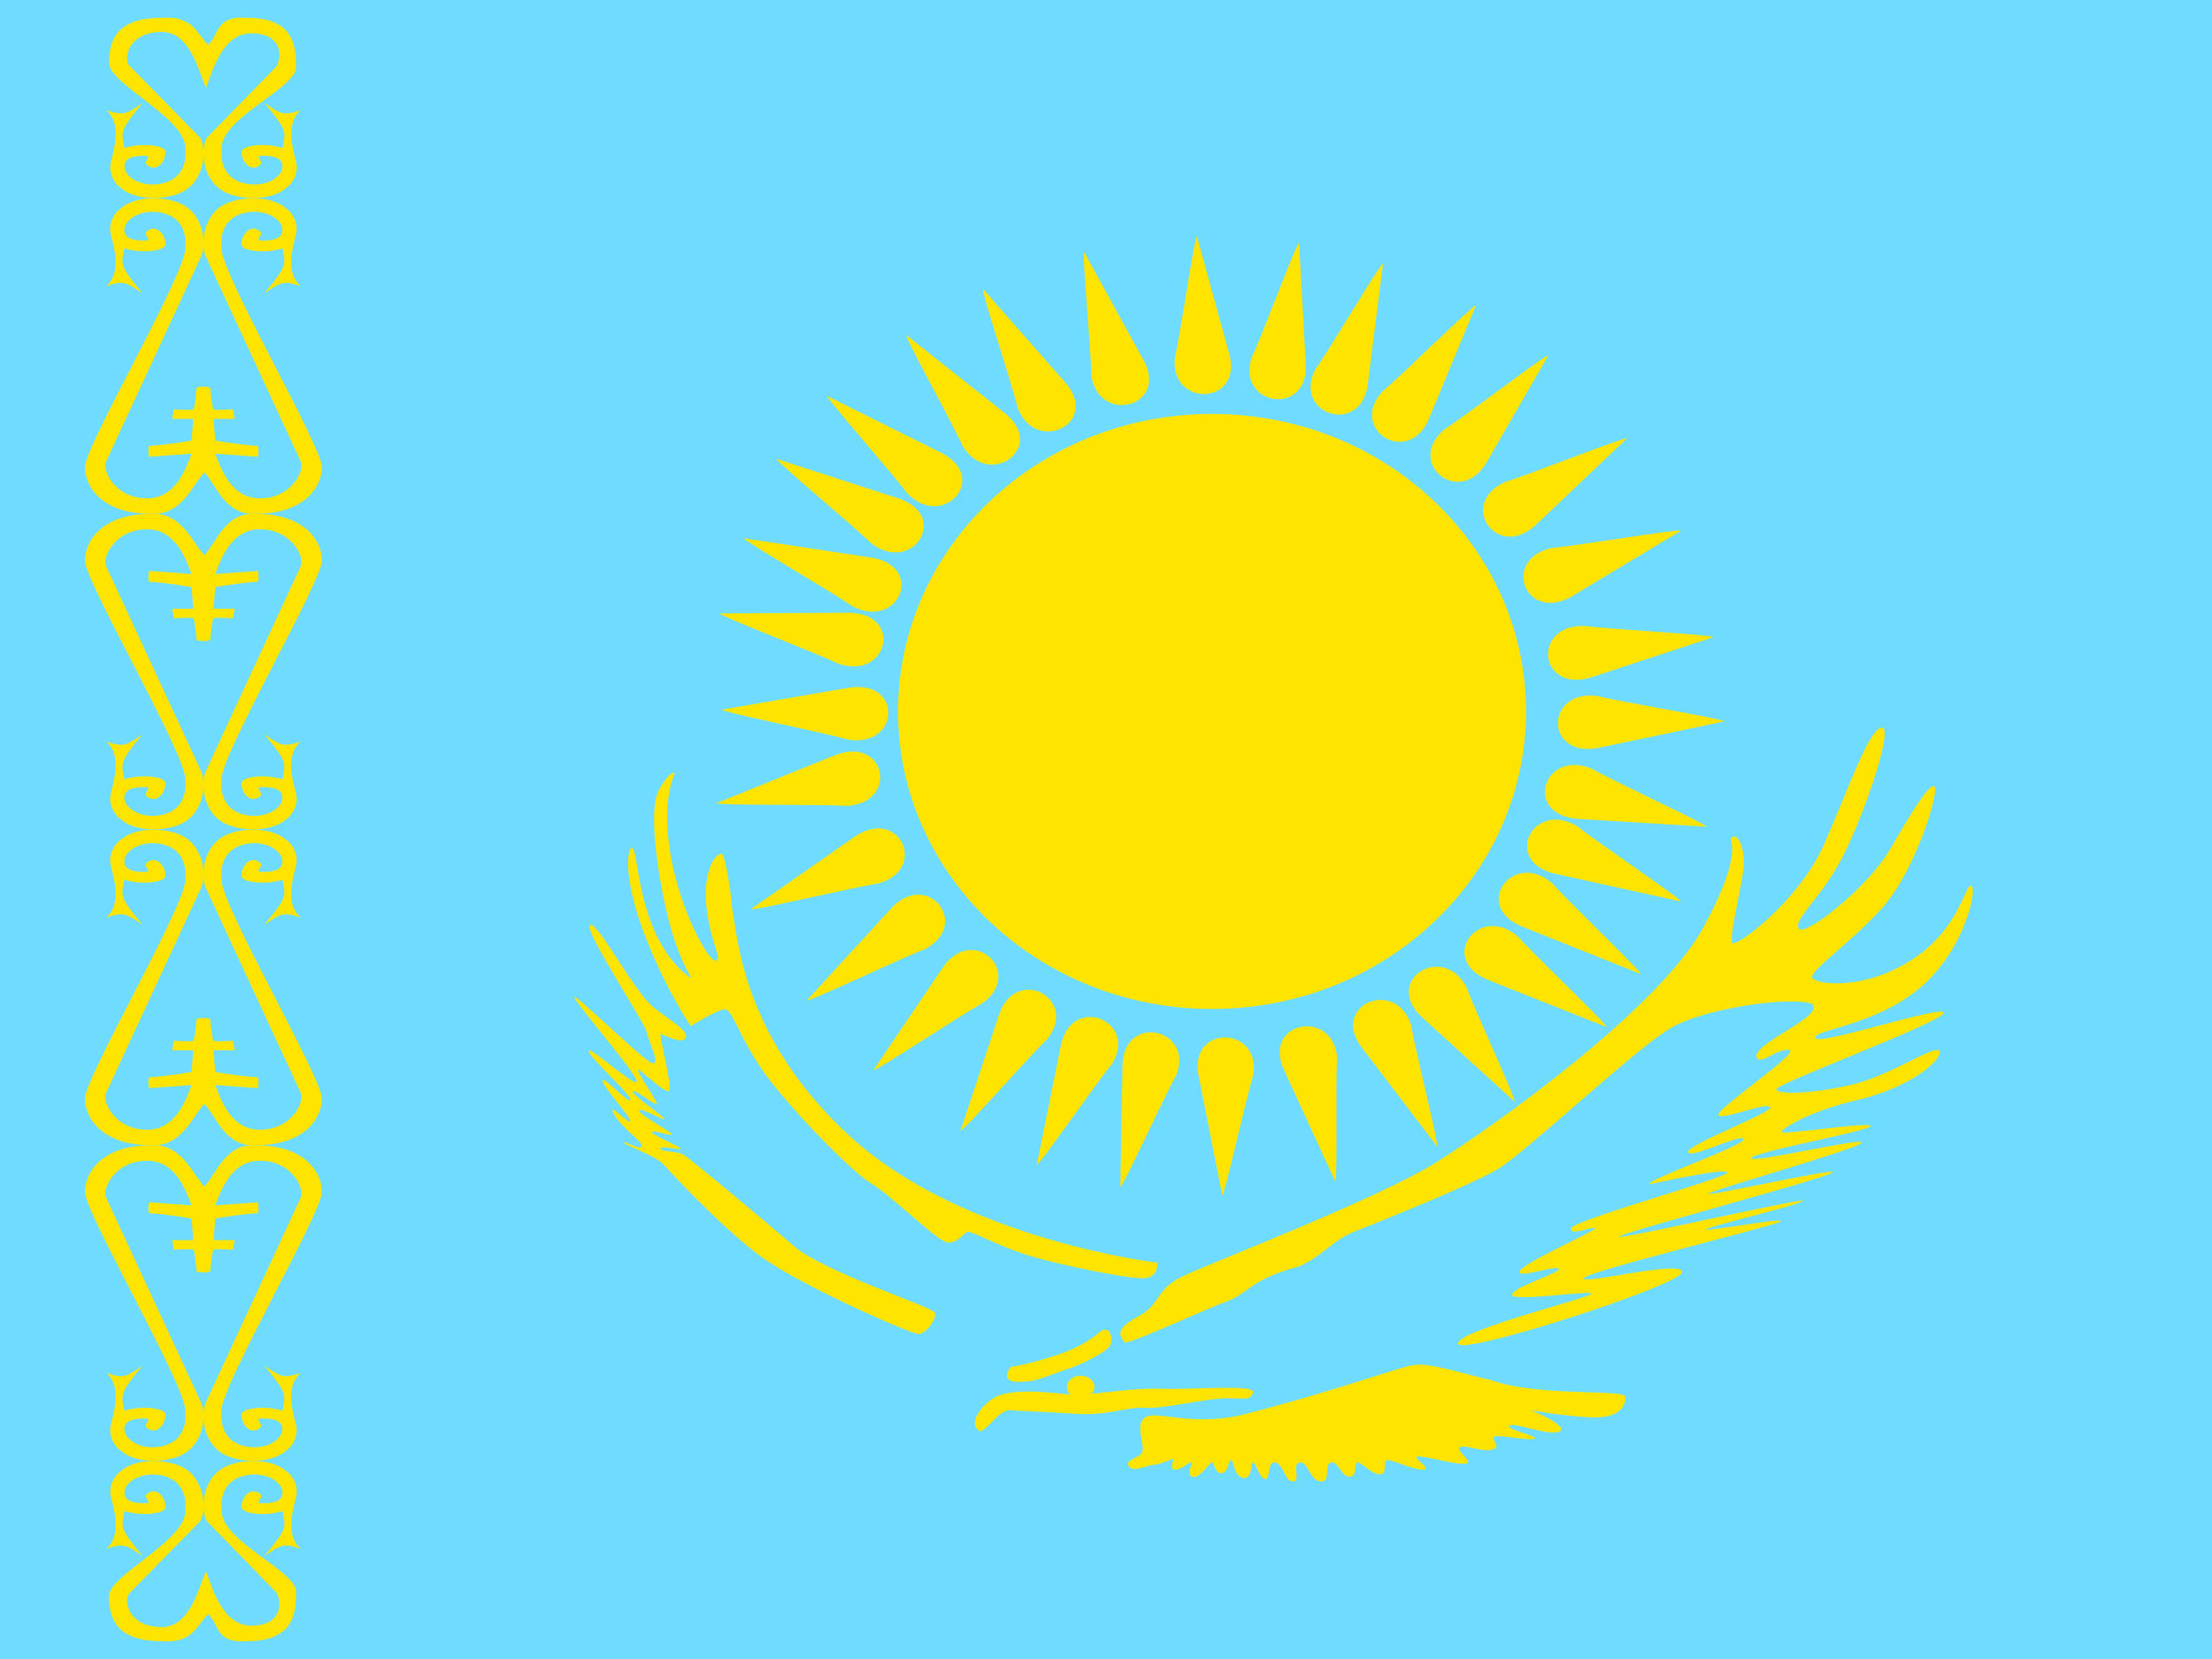
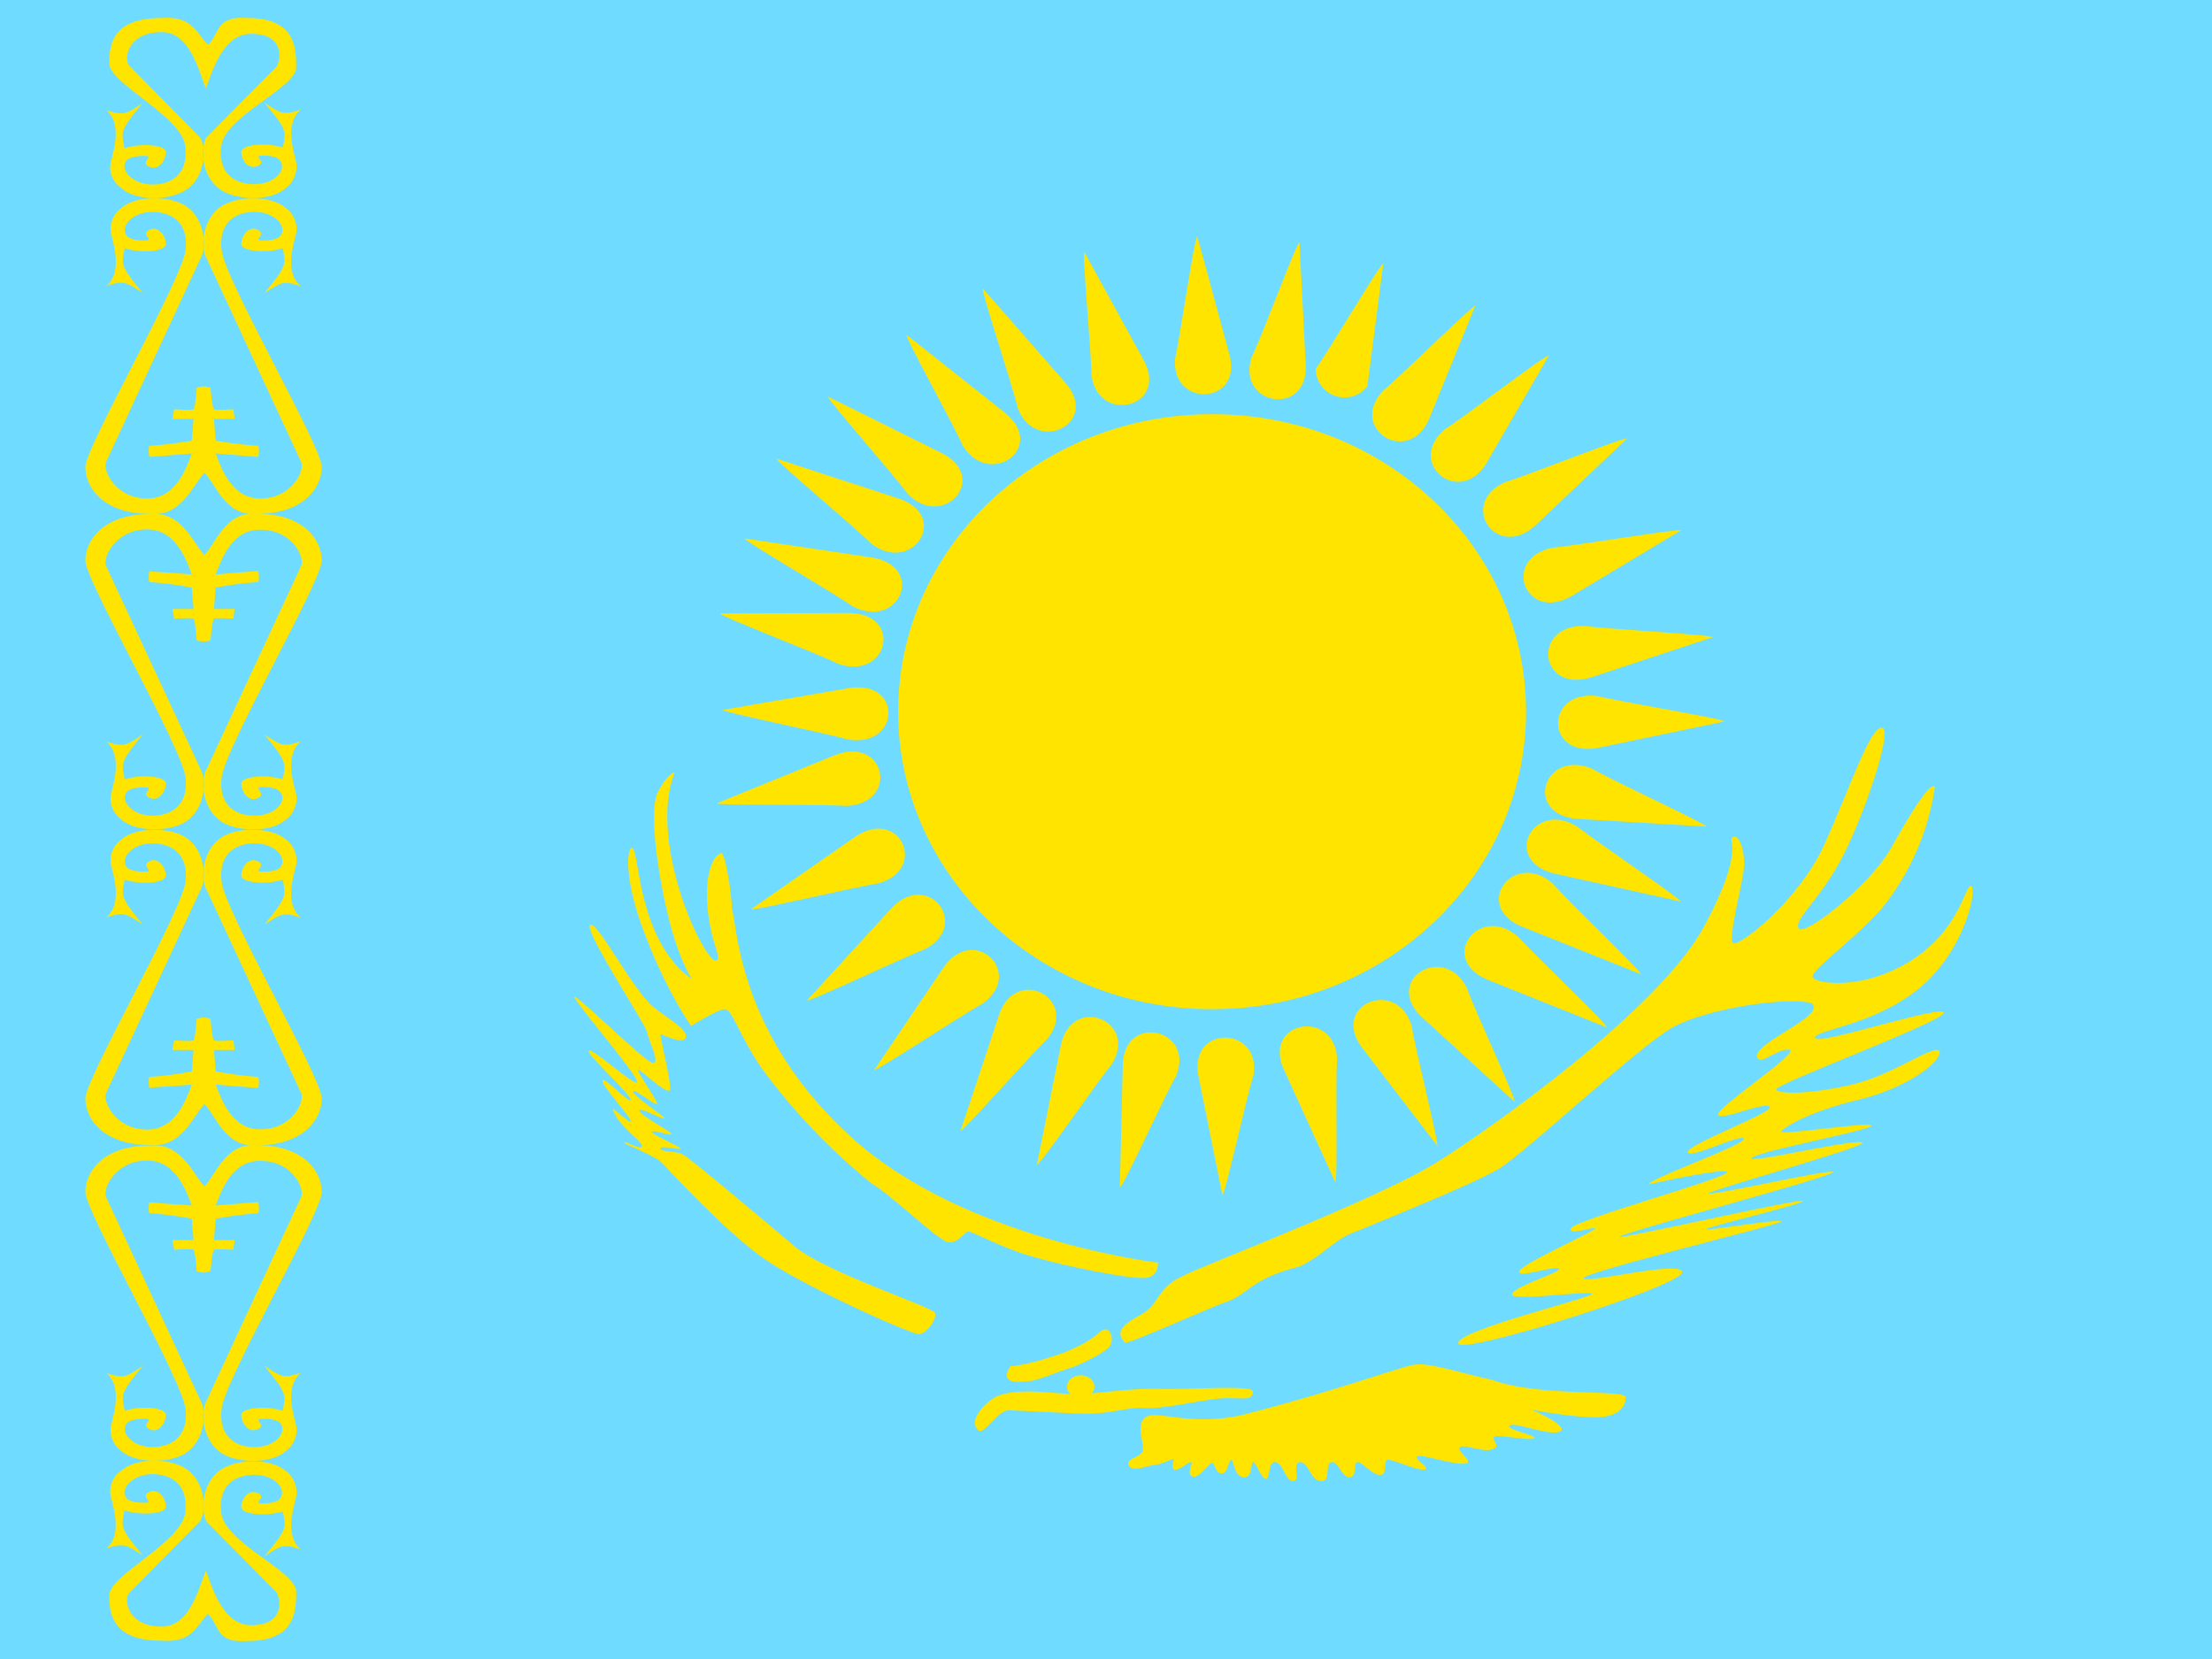
- <svg xmlns="http://www.w3.org/2000/svg" height="480" width="640" viewBox="0 0 640 480">
+ <svg xmlns="http://www.w3.org/2000/svg" id="flag-icon-css-kz" viewBox="0 0 640 480">
  <g fill-rule="evenodd">
    <path fill="#6fdcff" d="M0 0h640v480H0z" />
    <g fill="#ffe400">
-       <path d="M60.235 466.995c3.252 3.184 2.182 8.539 11.225 7.85 13.806 0 14.204-8.445 14.204-14.343 0-5.888-20.571-14.124-21.518-22.789-.96-8.674 4.748-11.096 9.524-11.096 4.748 0 8.082 2.777 8.082 5.198s-2.374 3.122-5.708 3.122 1.427-1.733-1.427-3.122-4.762 2.078-4.762 4.166c0 2.077 7.136 2.766 11.897 1.21.961 4.677 1.428 5.032-5.242 12.997 4.776-3.121 5.229-3.81 10.485-2.077-5.243-4.51-1.318-13.696-1.14-16.035s-1.001-5.115-3.142-6.503c-3.815-3.466-12.145-3.622-17.14-1.388-7.273 3.246-7.63 12.819-5.722 15.95l20.159 20.67c1.427 2.432 1.92 9.186-6.642 9.53-9.044.69-12.145-11.64-13.75-15.742-2.155 4.479-4.557 16.838-13.6 16.15-8.577-.345-10.224-7.1-8.797-9.531l20.708-21.077c1.894-3.131 1.537-12.704-5.736-15.95-4.995-2.234-13.311-2.078-17.126 1.388-2.141 1.388-3.335 4.165-3.156 6.503s4.103 11.525-1.14 16.035c5.256-1.733 5.723-1.044 10.485 2.077-6.67-7.965-6.19-8.32-5.242-12.997 4.762 1.556 11.911.867 11.911-1.21 0-2.088-1.921-5.554-4.775-4.166-2.841 1.389 1.907 3.122-1.414 3.122-3.348 0-5.722-.7-5.722-3.122s3.334-5.198 8.096-5.198 10.47 2.422 9.51 11.096c-.947 8.665-22.053 18.123-22.053 24.01 0 5.898 1.469 13.122 15.274 13.122 9.044.689 10.114-4.666 13.394-7.85z" />
-       <path d="M59.137 343.293c3.252-3.184 5.928-12.621 14.972-11.932 13.805 0 19.034 7.63 19.034 13.529 0 5.887-28.078 54.084-29.024 62.749-.961 8.674 4.748 11.096 9.523 11.096 4.748 0 8.083-2.776 8.083-5.198s-2.374-3.122-5.709-3.122 1.428 1.733-1.427 3.122-4.762-2.078-4.762-4.165c0-2.078 7.136-2.767 11.898-1.211.96-4.677 1.427-5.032-5.242-12.997 4.776 3.121 5.228 3.81 10.484 2.077-5.242 4.51-1.317 13.696-1.139 16.035s-1.001 5.115-3.142 6.503c-3.815 3.466-12.145 3.623-17.14 1.389-7.273-3.247-7.63-12.82-5.723-15.951l27.13-58.594c1.428-2.433-2.373-10.408-10.937-10.752-9.043-.69-12.144 8.79-13.75 12.892l12.323-.898s.48 1.9 0 3.132c-6.367.417-12.323 1.576-12.323 1.576l-.467 6.242h6.08l-.48 2.767s-5.133-.345-5.6 0c-.48.344-.96 6.253-.96 6.253s-.947.344-1.976.344c-1.043 0-1.99-.344-1.99-.344s-.48-5.909-.947-6.253c-.48-.345-5.613 0-5.613 0l-.466-2.767h6.079l-.48-6.242s-5.956-1.159-12.324-1.576c-.466-1.232 0-3.132 0-3.132l12.324.898c-1.606-4.103-4.707-13.581-13.737-12.892-8.577.344-12.378 8.32-10.951 10.752l27.144 58.594c1.894 3.132 1.537 12.704-5.736 15.95-4.995 2.235-13.312 2.078-17.126-1.388-2.141-1.388-3.335-4.165-3.157-6.503s4.103-11.525-1.139-16.035c5.256 1.733 5.723 1.044 10.485-2.077-6.67 7.965-6.19 8.32-5.243 12.997 4.762-1.556 11.912-.867 11.912 1.21 0 2.088-1.921 5.554-4.776 4.166-2.84-1.389 1.908-3.122-1.413-3.122-3.349 0-5.723.7-5.723 3.122s3.335 5.198 8.097 5.198 10.47-2.422 9.51-11.096c-.947-8.665-29.024-56.862-29.024-62.75 0-5.897 5.228-13.528 19.034-13.528 9.043-.69 12.254 8.748 15.534 11.932z" />
-       <path d="M59.137 319.408c3.252 3.184 5.928 12.621 14.972 11.932 13.805 0 19.034-7.63 19.034-13.529 0-5.888-28.078-54.084-29.025-62.749-.96-8.675 4.749-11.096 9.524-11.096 4.748 0 8.083 2.776 8.083 5.198s-2.374 3.121-5.709 3.121 1.427-1.732-1.427-3.12-4.762 2.077-4.762 4.164c0 2.078 7.136 2.767 11.898 1.211.96 4.677 1.427 5.032-5.242 12.997 4.775-3.121 5.228-3.81 10.484-2.077-5.242-4.51-1.317-13.696-1.139-16.035s-1.002-5.115-3.142-6.503c-3.815-3.466-12.145-3.623-17.14-1.389-7.274 3.247-7.63 12.82-5.723 15.951l27.13 58.594c1.428 2.433-2.374 10.408-10.937 10.752-9.043.69-12.145-8.79-13.75-12.892l12.323.898s.48-1.9 0-3.132c-6.367-.417-12.323-1.576-12.323-1.576l-.467-6.243h6.08l-.48-2.766s-5.133.345-5.6 0c-.48-.344-.96-6.253-.96-6.253s-.947-.344-1.977-.344c-1.042 0-1.99.344-1.99.344s-.48 5.909-.946 6.253c-.48.345-5.613 0-5.613 0l-.467 2.766h6.08l-.48 6.243s-5.956 1.159-12.324 1.576c-.466 1.232 0 3.132 0 3.132l12.323-.898c-1.605 4.103-4.707 13.581-13.736 12.892-8.577-.344-12.378-8.32-10.951-10.752l27.144-58.594c1.894-3.132 1.537-12.704-5.736-15.95-4.995-2.235-13.312-2.078-17.127 1.388-2.14 1.388-3.334 4.165-3.156 6.503s4.103 11.525-1.139 16.035c5.256-1.733 5.723-1.044 10.484 2.077-6.669-7.965-6.189-8.32-5.242-12.997 4.762 1.556 11.912.867 11.912-1.21 0-2.088-1.921-5.554-4.776-4.166-2.84 1.389 1.908 3.121-1.413 3.121-3.349 0-5.723-.699-5.723-3.12s3.335-5.2 8.097-5.2 10.47 2.422 9.51 11.097c-.947 8.665-29.024 56.861-29.024 62.75 0 5.897 5.228 13.528 19.034 13.528 9.043.689 12.254-8.748 15.534-11.932z" />
-       <path d="M59.137 160.61c3.252-3.184 5.928-12.62 14.972-11.932 13.805 0 19.034 7.631 19.034 13.53 0 5.887-28.078 54.084-29.024 62.748-.961 8.675 4.748 11.097 9.523 11.097 4.748 0 8.083-2.777 8.083-5.199s-2.374-3.121-5.709-3.121 1.428 1.733-1.427 3.121-4.762-2.077-4.762-4.165c0-2.077 7.136-2.766 11.898-1.21.96-4.678 1.427-5.032-5.242-12.997 4.776 3.12 5.228 3.81 10.484 2.077-5.242 4.51-1.317 13.696-1.139 16.034s-1.001 5.115-3.142 6.504c-3.815 3.465-12.145 3.622-17.14 1.388-7.273-3.246-7.63-12.819-5.723-15.95l27.13-58.595c1.428-2.432-2.373-10.407-10.937-10.752-9.043-.689-12.144 8.79-13.75 12.892l12.323-.898s.48 1.9 0 3.132c-6.367.418-12.323 1.576-12.323 1.576l-.467 6.243h6.08l-.48 2.766s-5.133-.344-5.6 0c-.48.345-.96 6.253-.96 6.253s-.947.345-1.976.345c-1.043 0-1.99-.345-1.99-.345s-.48-5.908-.947-6.253c-.48-.344-5.613 0-5.613 0l-.466-2.766h6.079l-.48-6.243s-5.956-1.158-12.324-1.576c-.466-1.232 0-3.132 0-3.132l12.324.898c-1.606-4.102-4.707-13.58-13.737-12.892-8.577.345-12.378 8.32-10.951 10.752l27.144 58.594c1.894 3.132 1.537 12.705-5.736 15.951-4.995 2.234-13.312 2.077-17.126-1.388-2.141-1.389-3.335-4.165-3.157-6.504s4.103-11.524-1.139-16.034c5.256 1.733 5.723 1.044 10.485-2.077-6.67 7.965-6.19 8.32-5.243 12.996 4.762-1.555 11.912-.866 11.912 1.211 0 2.088-1.921 5.554-4.776 4.165-2.84-1.388 1.908-3.121-1.413-3.121-3.349 0-5.723.7-5.723 3.121s3.335 5.199 8.097 5.199 10.47-2.422 9.51-11.097c-.947-8.664-29.024-56.861-29.024-62.749 0-5.898 5.228-13.529 19.034-13.529 9.043-.689 12.254 8.748 15.534 11.932z" />
-       <path d="M59.137 136.726c3.252 3.184 5.928 12.62 14.972 11.932 13.805 0 19.034-7.631 19.034-13.53 0-5.887-28.078-54.084-29.025-62.748-.96-8.675 4.749-11.097 9.524-11.097 4.748 0 8.083 2.777 8.083 5.199s-2.374 3.121-5.709 3.121 1.427-1.733-1.427-3.121-4.762 2.077-4.762 4.165c0 2.077 7.136 2.766 11.898 1.21.96 4.677 1.427 5.032-5.242 12.997 4.775-3.12 5.228-3.81 10.484-2.077-5.242-4.51-1.317-13.696-1.139-16.034s-1.002-5.115-3.142-6.504c-3.815-3.466-12.145-3.622-17.14-1.388-7.274 3.246-7.63 12.819-5.723 15.95l27.13 58.595c1.428 2.432-2.374 10.407-10.937 10.752-9.043.689-12.145-8.79-13.75-12.892l12.323.897s.48-1.9 0-3.131c-6.367-.418-12.323-1.577-12.323-1.577l-.467-6.242h6.08l-.48-2.766s-5.133.344-5.6 0c-.48-.345-.96-6.253-.96-6.253s-.947-.345-1.977-.345c-1.042 0-1.99.345-1.99.345s-.48 5.908-.946 6.253c-.48.344-5.613 0-5.613 0l-.467 2.766h6.08l-.48 6.242s-5.956 1.16-12.324 1.577c-.466 1.232 0 3.131 0 3.131l12.323-.897c-1.605 4.102-4.707 13.58-13.736 12.892-8.577-.345-12.378-8.32-10.951-10.752l27.144-58.594c1.894-3.132 1.537-12.705-5.736-15.951-4.995-2.234-13.312-2.078-17.127 1.388-2.14 1.389-3.334 4.165-3.156 6.504s4.103 11.524-1.139 16.034c5.256-1.733 5.723-1.044 10.484 2.077-6.669-7.965-6.189-8.32-5.242-12.996 4.762 1.555 11.912.866 11.912-1.211 0-2.088-1.921-5.554-4.776-4.165-2.84 1.388 1.908 3.121-1.413 3.121-3.349 0-5.723-.7-5.723-3.121s3.335-5.199 8.097-5.199 10.47 2.422 9.51 11.097c-.947 8.664-29.024 56.861-29.024 62.749 0 5.898 5.228 13.529 19.034 13.529 9.043.689 12.254-8.748 15.534-11.932z" />
-       <path d="M60.234 13.003c3.253-3.184 2.182-8.54 11.226-7.85 13.805 0 14.203 8.445 14.203 14.343 0 5.887-20.57 14.124-21.518 22.788-.96 8.675 4.749 11.097 9.524 11.097 4.748 0 8.083-2.777 8.083-5.199s-2.374-3.121-5.709-3.121 1.427 1.733-1.427 3.121-4.762-2.077-4.762-4.165c0-2.077 7.136-2.766 11.898-1.21.96-4.678 1.427-5.033-5.242-12.997 4.775 3.12 5.228 3.81 10.484 2.077-5.242 4.51-1.317 13.696-1.139 16.034s-1.002 5.115-3.142 6.504c-3.815 3.465-12.145 3.622-17.14 1.388-7.274-3.246-7.63-12.819-5.723-15.95l20.16-20.67c1.426-2.432 1.92-9.186-6.643-9.53-9.043-.69-12.145 11.639-13.75 15.741-2.155-4.478-4.556-16.838-13.6-16.149-8.576.345-10.223 7.099-8.796 9.53l20.708 21.077c1.894 3.132 1.537 12.705-5.736 15.951-4.995 2.234-13.312 2.077-17.127-1.388-2.14-1.389-3.334-4.165-3.156-6.504s4.103-11.524-1.139-16.034c5.256 1.733 5.723 1.044 10.484-2.077-6.669 7.964-6.189 8.32-5.242 12.996 4.762-1.555 11.912-.866 11.912 1.211 0 2.088-1.921 5.554-4.776 4.165-2.84-1.388 1.908-3.121-1.413-3.121-3.349 0-5.723.7-5.723 3.121s3.335 5.199 8.097 5.199 10.47-2.422 9.51-11.097c-.947-8.664-22.053-18.122-22.053-24.01 0-5.898 1.468-13.121 15.274-13.121 9.043-.69 10.114 4.666 13.393 7.85z" />
+       <path d="M60.2 467c3.3 3.2 2.2 8.5 11.3 7.8 13.8 0 14.2-8.4 14.2-14.3S65 446.4 64 437.7c-1-8.7 4.8-11 9.6-11 4.7 0 8 2.7 8 5.1S79.4 435 76 435s1.5-1.7-1.4-3-4.8 2-4.8 4c0 2.2 7.2 2.8 12 1.3 1 4.7 1.4 5-5.3 13 4.8-3.1 5.2-3.8 10.5-2-5.3-4.6-1.3-13.8-1.2-16.1s-1-5.1-3-6.5c-3.9-3.5-12.2-3.7-17.2-1.4-7.3 3.2-7.7 12.8-5.8 16L80 460.7c1.4 2.4 2 9.2-6.6 9.5-9 .7-12.2-11.6-13.8-15.7-2.1 4.5-4.5 16.8-13.6 16.1-8.6-.3-10.2-7-8.8-9.5l20.7-21c2-3.2 1.6-12.8-5.7-16-5-2.3-13.3-2-17.1 1.4-2.2 1.4-3.4 4.1-3.2 6.5s4.1 11.5-1.1 16c5.2-1.7 5.7-1 10.5 2-6.7-7.9-6.2-8.2-5.3-13 4.8 1.6 12 1 12-1.1s-2-5.6-4.9-4.2c-2.8 1.4 2 3.1-1.4 3.1-3.3 0-5.7-.7-5.7-3s3.3-5.3 8.1-5.3 10.5 2.4 9.5 11.1-22 18.1-22 24c0 6 1.4 13.1 15.2 13.1 9 .7 10.1-4.6 13.4-7.8z" />
+       <path d="M59.1 343.3c3.3-3.2 6-12.6 15-12 13.8 0 19 7.7 19 13.6 0 5.9-28 54-29 62.7-1 8.7 4.8 11.1 9.5 11.1 4.8 0 8.1-2.7 8.1-5.2s-2.4-3-5.7-3 1.4 1.7-1.4 3-4.8-2-4.8-4.1c0-2.1 7.2-2.8 12-1.2.9-4.7 1.3-5-5.3-13 4.8 3 5.2 3.8 10.5 2-5.3 4.6-1.4 13.7-1.2 16s-1 5.2-3.1 6.6c-3.8 3.5-12.2 3.6-17.2 1.4-7.2-3.3-7.6-12.8-5.7-16L87 346.6c1.5-2.4-2.3-10.4-10.9-10.7-9-.7-12.1 8.8-13.7 12.9l12.3-1s.5 2 0 3.2a110 110 0 00-12.3 1.6l-.5 6.2h6l-.4 2.8s-5.1-.4-5.6 0c-.5.3-1 6.2-1 6.2s-1 .4-2 .4-2-.4-2-.4-.4-5.9-.9-6.2c-.5-.4-5.6 0-5.6 0l-.5-2.8H56l-.5-6.2s-6-1.2-12.3-1.6c-.4-1.2 0-3.1 0-3.1l12.3.9c-1.6-4.1-4.7-13.6-13.7-13-8.6.4-12.4 8.4-11 10.8L58 405.2c1.9 3.1 1.5 12.7-5.7 16-5 2.2-13.4 2-17.2-1.4-2.1-1.4-3.3-4.2-3.1-6.5s4-11.6-1.2-16c5.3 1.7 5.8 1 10.5-2.1-6.6 8-6.2 8.3-5.2 13 4.7-1.6 11.9-1 11.9 1.2 0 2-2 5.5-4.8 4.1-2.8-1.4 2-3-1.4-3-3.3 0-5.7.6-5.7 3s3.3 5.2 8 5.2 10.5-2.4 9.6-11c-1-8.7-29-57-29-62.8 0-6 5.2-13.5 19-13.5 9-.7 12.3 8.7 15.5 11.9z" />
+       <path d="M59.1 319.4c3.3 3.2 6 12.6 15 12 13.8 0 19-7.7 19-13.6 0-5.9-28-54-29-62.7-1-8.7 4.8-11.1 9.5-11.1 4.8 0 8.1 2.7 8.1 5.2s-2.4 3-5.7 3 1.4-1.6-1.4-3-4.8 2-4.8 4.1c0 2.1 7.2 2.8 12 1.2.9 4.7 1.3 5-5.3 13 4.8-3 5.2-3.8 10.5-2-5.3-4.6-1.4-13.7-1.2-16s-1-5.2-3.1-6.6c-3.8-3.4-12.2-3.6-17.2-1.4-7.2 3.3-7.6 12.8-5.7 16L87 316c1.5 2.4-2.3 10.4-10.9 10.7-9 .7-12.1-8.8-13.7-12.9l12.3 1s.5-2 0-3.2a110 110 0 01-12.3-1.6l-.5-6.2h6l-.4-2.8s-5.1.4-5.6 0c-.5-.3-1-6.2-1-6.2s-1-.4-2-.4-2 .4-2 .4-.4 5.9-.9 6.2c-.5.4-5.6 0-5.6 0l-.5 2.8H56l-.5 6.2s-6 1.2-12.3 1.6c-.4 1.2 0 3.1 0 3.1l12.3-.9c-1.6 4.1-4.7 13.6-13.7 13-8.6-.4-12.4-8.4-11-10.8L58 257.5c1.9-3.2 1.5-12.7-5.7-16-5-2.2-13.4-2-17.2 1.4-2.1 1.4-3.3 4.2-3.1 6.5s4 11.5-1.2 16c5.3-1.7 5.8-1 10.5 2.1-6.6-8-6.2-8.3-5.2-13 4.7 1.6 11.9 1 11.9-1.2 0-2-2-5.5-4.8-4.1-2.8 1.4 2 3-1.4 3-3.3 0-5.7-.6-5.7-3s3.3-5.2 8-5.2 10.5 2.4 9.6 11c-1 8.7-29 57-29 62.8 0 6 5.2 13.5 19 13.5 9 .7 12.3-8.7 15.5-11.9z" />
+       <path d="M59.1 160.6c3.3-3.2 6-12.6 15-12 13.8 0 19 7.7 19 13.6 0 5.9-28 54-29 62.8-1 8.6 4.8 11 9.5 11 4.8 0 8.1-2.7 8.1-5.1s-2.4-3.2-5.7-3.2 1.4 1.8-1.4 3.2-4.8-2.1-4.8-4.2c0-2 7.2-2.8 12-1.2.9-4.7 1.3-5-5.3-13 4.8 3.1 5.2 3.8 10.5 2-5.3 4.6-1.4 13.8-1.2 16s-1 5.2-3.1 6.6c-3.8 3.5-12.2 3.6-17.2 1.4-7.2-3.3-7.6-12.8-5.7-16L87 164c1.5-2.4-2.3-10.4-10.9-10.7-9-.7-12.1 8.8-13.7 12.9l12.3-1s.5 2 0 3.2c-6.4.4-12.3 1.6-12.3 1.6l-.5 6.2h6l-.4 2.8s-5.1-.3-5.6 0-1 6.3-1 6.3-1 .3-2 .3-2-.3-2-.3-.4-6-.9-6.3c-.5-.3-5.6 0-5.6 0l-.5-2.8H56l-.5-6.2s-6-1.2-12.3-1.6c-.4-1.2 0-3.1 0-3.1l12.3.9c-1.6-4.1-4.7-13.6-13.7-13-8.6.4-12.4 8.4-11 10.8L58 222.5c1.9 3.2 1.5 12.7-5.7 16-5 2.2-13.4 2-17.2-1.4-2.1-1.4-3.3-4.2-3.1-6.5s4-11.5-1.2-16c5.3 1.7 5.8 1 10.5-2.1-6.6 8-6.2 8.3-5.2 13 4.7-1.6 11.9-.9 11.9 1.2 0 2-2 5.5-4.8 4.1-2.8-1.3 2-3-1.4-3-3.3 0-5.7.6-5.7 3s3.3 5.2 8 5.2 10.5-2.4 9.6-11c-1-8.7-29-56.9-29-62.8 0-5.9 5.2-13.5 19-13.5 9-.7 12.3 8.7 15.5 12z" />
+       <path d="M59.1 136.7c3.3 3.2 6 12.7 15 12 13.8 0 19-7.7 19-13.6 0-5.9-28-54-29-62.7-1-8.7 4.8-11.1 9.5-11.1 4.8 0 8.1 2.8 8.1 5.2s-2.4 3.1-5.7 3.1 1.4-1.7-1.4-3.1-4.8 2-4.8 4.1c0 2.1 7.2 2.8 12 1.2.9 4.7 1.3 5-5.3 13 4.8-3 5.2-3.8 10.5-2-5.3-4.5-1.4-13.7-1.2-16s-1-5.2-3.1-6.6c-3.8-3.4-12.2-3.6-17.2-1.3-7.2 3.2-7.6 12.8-5.7 15.9L87 133.4c1.5 2.4-2.3 10.4-10.9 10.8-9 .6-12.1-8.8-13.7-13l12.3 1s.5-2 0-3.2a111.5 111.5 0 01-12.3-1.5l-.5-6.3h6l-.4-2.8s-5.1.4-5.6 0c-.5-.3-1-6.2-1-6.2s-1-.4-2-.4-2 .4-2 .4-.4 5.9-.9 6.2c-.5.4-5.6 0-5.6 0l-.5 2.8H56l-.5 6.3s-6 1.1-12.3 1.5c-.4 1.3 0 3.2 0 3.2l12.3-1c-1.6 4.2-4.7 13.6-13.7 13-8.6-.4-12.4-8.4-11-10.8L58 74.8c1.9-3.1 1.5-12.7-5.7-16-5-2.2-13.4-2-17.2 1.4-2.1 1.4-3.3 4.2-3.1 6.5s4 11.6-1.2 16c5.3-1.7 5.8-1 10.5 2.1-6.6-8-6.2-8.3-5.2-13 4.8 1.6 11.9 1 11.9-1.2 0-2-2-5.5-4.8-4.1-2.8 1.4 2 3.1-1.4 3.1-3.3 0-5.7-.7-5.7-3.1s3.3-5.2 8-5.2 10.6 2.4 9.6 11c-1 8.7-29 57-29 62.8 0 6 5.2 13.6 19 13.6 9 .7 12.3-8.8 15.5-12z" />
+       <path d="M60.2 13c3.3-3.2 2.2-8.5 11.3-7.8 13.8 0 14.2 8.4 14.2 14.3S65 33.6 64 42.3c-1 8.7 4.8 11 9.6 11 4.7 0 8-2.7 8-5.1S79.4 45 76 45s1.5 1.7-1.4 3-4.8-2-4.8-4c0-2.2 7.2-2.9 12-1.3 1-4.7 1.4-5-5.3-13 4.8 3.1 5.2 3.8 10.5 2-5.3 4.6-1.3 13.8-1.2 16.1s-1 5.1-3 6.5c-4 3.7-12.3 3.7-17.3 1.5-7.3-3.2-7.7-12.8-5.8-16L80 19.3c1.4-2.4 2-9.2-6.6-9.5-9-.7-12.2 11.6-13.8 15.7C57.5 21 55.1 8.6 46 9.3c-8.6.3-10.2 7-8.8 9.5l20.7 21c2 3.2 1.6 12.8-5.7 16-5 2.3-13.3 2.1-17.1-1.4-2.2-1.4-3.4-4.1-3.2-6.5s4.1-11.5-1.1-16c5.2 1.7 5.7 1 10.4-2-6.6 7.9-6.1 8.2-5.2 13 4.8-1.6 12-1 12 1.1s-2 5.6-4.9 4.2c-2.8-1.4 2-3.1-1.4-3.1-3.3 0-5.7.7-5.7 3s3.3 5.3 8.1 5.3 10.5-2.4 9.5-11.1-22-18.1-22-24c0-6 1.4-13.1 15.2-13.1 9-.7 10.1 4.6 13.4 7.8z" />
    </g>
-     <g fill="#ffe400" transform="translate(-194.73 8.285) scale(1.0673)">
-       <rect rx="85.12" ry="80.648" height="161.3" width="170.24" y="104.45" x="425.9" />
-       <path d="M506.94 56.355c-.708-.007-4.534 26.842-6.013 32.876-1.325 13.43 18.07 12.94 14.897-.532l-8.88-32.344zM513.77 316.21c.706.053 6.49-26.479 8.408-32.401 2.306-13.31-17.078-14.098-14.9-.45l6.492 32.85zM378.17 184.61c-.06.669 27.915 6.277 34.156 8.123 14.037 2.249 14.962-16.113.547-14.115l-34.703 5.992zM649.89 187.8c.03-.67-28.166-5.274-34.483-6.896-14.123-1.745-14.234 16.638.079 14.125l34.404-7.23zM406.79 99.641c-.482.492 17.893 21.249 21.605 26.348 9.588 9.97 22.265-3.945 9.616-10.793l-31.22-15.559zM617.95 270.64c.435-.53-19.772-19.698-23.937-24.472-10.465-9.145-21.819 5.761-8.59 11.543l32.528 12.929zM448.97 70.619c-.644.28 7.966 26.114 9.34 32.171 4.84 12.685 22.167 4.414 13.24-6.493l-22.58-25.678zM571.98 302.96c.663-.237-6.032-26.575-6.96-32.708-3.897-12.973-21.79-5.862-13.682 5.606l20.642 27.101zM602.16 88.602c-.511-.465-22.711 16.61-28.152 20.045-10.676 8.923 3.807 21.156 11.236 9.282l16.916-29.327zM419.24 282.33c.476.497 23.874-15.076 29.553-18.145 11.304-8.199-2.247-21.355-10.528-9.999L419.24 282.33zM384.15 138.16c-.29.612 24.124 14.715 29.362 18.422 12.449 6.543 19.765-10.482 5.47-13.139l-34.832-5.283zM638.07 236.6c.335-.591-22.987-16.266-27.941-20.309-11.939-7.347-20.486 9.156-6.419 12.748l34.36 7.561zM557.37 63.719c-.657-.251-14.571 23.416-18.275 28.521-6.412 12.042 11.831 18.301 14.072 4.662l4.204-33.183zM463.52 307.97c.637.294 16.252-22.401 20.322-27.25 7.28-11.591-10.461-19.035-13.696-5.577l-6.626 32.826zM386.04 238.68c.257.625 27.986-5.986 34.449-6.926 13.652-3.825 5.965-20.703-6.056-12.906L386.04 238.68zM638.13 136.11c-.21-.64-28.357 4.13-34.873 4.643-13.899 2.917-7.468 20.261 5.096 13.273l29.777-17.916z" />
-       <path d="M534.62 58.119c-.692-.141-10.14 25.429-12.87 31.058-4.149 12.903 14.954 16.119 14.705 2.318L534.62 58.12zM486.15 313.97c.68.187 11.979-24.7 15.115-30.136 5.085-12.599-13.736-17.064-14.5-3.28l-.615 33.416zM476.38 60.639c-.692.144 1.918 27.122 1.9 33.317 1.88 13.37 20.668 8.783 14.395-3.675l-16.29-29.642zM544.39 312.46c.7-.098.075-27.183.546-33.362-.895-13.462-19.974-10.121-14.628 2.72l14.082 30.641zM428.16 83.092c-.58.384 12.765 24.345 15.26 30.07 7.154 11.661 22.642.589 11.8-8.63l-27.06-21.44zM593.02 290.86c.607-.345-10.95-25.126-13.019-31.002-6.283-12.104-22.545-2.077-12.404 7.834l25.423 23.168zM393 116.64c-.397.556 21.128 18.39 25.624 22.888 11.091 8.456 21.36-7.142 7.75-12.065L393 116.64zM627.19 256.26c.436-.529-19.729-19.736-23.885-24.519-10.445-9.165-21.832 5.72-8.615 11.526l32.5 12.992zM377.57 158.53c-.181.649 26.336 10.784 32.143 13.63 13.409 4.53 17.693-13.4 3.13-13.809l-35.273.179zM645.04 216.35c.229-.635-25.482-12.49-31.067-15.712-13.045-5.4-18.632 12.204-4.135 13.57l35.202 2.143zM376.7 209.96c.098.665 28.689.262 35.207.752 14.214-.753 10.823-18.853-2.767-13.879L376.7 209.96zM646.91 164.97c-.05-.67-28.601-2.149-35.067-3.067-14.235-.184-12.178 18.095 1.743 14.027l33.324-10.96zM401.18 263.43c.395.557 25.926-11.641 32.015-13.899 12.438-6.562 1.04-21.438-8.89-11.338L401.18 263.43zM623.48 111.1c-.353-.582-26.717 9.907-32.956 11.759-12.889 5.727-2.61 21.318 8.037 11.896l24.92-23.654zM442.83 298.77c.597.362 18.872-20.474 23.505-24.846 8.643-10.718-8.072-20.052-12.925-7.037l-10.58 31.883zM582.54 75.063c-.569-.4-20.327 19.183-25.269 23.239-9.407 10.124 6.583 20.535 12.378 7.87l12.891-31.11z" />
-       <g transform="matrix(2.1824 0 0 2.0629 -405.01 -272.56)">
-         <path d="M360.137 247.889c.625 2.5.781 16.562 14.844 30 14.062 13.437 37.969 16.406 37.969 16.406s.156 1.875-1.563 2.031c-1.719.157-9.844-1.562-13.906-2.812-4.063-1.25-7.656-3.438-8.125-3.281-.469.156-1.25 1.562-2.5 1.406s-7.031-6.25-9.531-7.813c-2.5-1.562-10.938-10.781-13.75-15.312-2.813-4.531-3.438-7.5-4.375-7.5-.938 0-4.219 2.187-4.219 2.187s-2.969-4.531-5.625-11.719c-2.656-7.187-2.344-11.406-1.719-11.718.625-.313.625 5.312 2.656 10.468 2.032 5.157 4.844 6.719 4.844 6.719s-1.875-2.656-3.281-9.375-1.875-13.125-.938-15.156c.938-2.031 1.875-2.656 2.032-2.5.156.156-1.719 3.125-.469 10.781s4.844 14.219 5.625 13.906c.781-.312-.469-1.875-1.094-6.406s.625-7.344 1.719-7.656c.469-.469 1.25 5 1.406 7.344zM350.292 260.699c-2.656-2.5-6.875-11.25-7.812-10.781-.938.469 6.875 12.969 7.031 14.063.156 1.093 1.875 4.531.625 4.062s-10.625-10.312-9.531-8.437 8.125 10.468 7.656 10.937-5.781-4.688-5.937-4.062c-.157.625 5.312 5.781 5.156 6.406s-3.438-3.281-3.438-2.5 3.438 4.687 3.438 5.312-2.969-2.812-2.031-.937c.937 1.875 3.593 3.594 3.437 4.219s-2.187-.782-2.187-.469c0 .312 3.906 1.719 4.843 2.812.938 1.094 7.344 8.438 12.188 12.188s18.594 10.156 19.531 10.156c.938 0 2.344-2.031 2.031-2.812-.312-.782-13.75-5.313-17.5-8.75-3.75-3.438-12.968-11.563-13.75-12.032-.781-.468-2.812-.312-2.812-.781s2.656.313 2.5 0c-.156-.312-3.75-1.875-3.594-2.187.156-.313 2.5.625 2.5.312 0-.312-4.219-2.656-4.062-3.125.156-.469 3.125 1.406 3.125 1.094 0-.313-4.063-3.125-3.907-3.594.157-.469 3.125 2.188 2.969 1.563s-2.344-3.907-2.344-4.375c0-.469 3.594 3.437 3.907 2.656.312-.781-1.25-7.188-1.094-7.344s2.645 1.422 3.114.484c.468-.937-1.837-2.241-4.052-4.078zM396.4 309.9c-1.893.249-2.747-.393-1.672-1.934 1.488-.11 5.449-1.379 6.849-1.96s2.894-1.416 4.137-2.534c1.24-1.22 1.903.782 1.282 1.819-.515.73-2.838 2.044-4.545 2.739-2.479.825-4.61 1.967-6.051 1.87zM408.887 304.769c-1.25-1.407-.156-2.344 1.719-3.438 2.812-1.562 2.032-3.593 5.625-5.312 1.563-.938 23.906-10 31.25-14.844s27.813-20.313 33.281-30.938c5.469-10.625 2.813-11.406 3.594-11.875.781-.468 1.563 1.563 1.406 3.907-.156 2.343-1.875 9.375-1.406 10s8.281-5.469 11.406-12.969 5.625-15.313 7.188-15.313c1.562 0-2.656 12.813-5.313 17.813-2.656 5-5.781 7.5-5 8.594.782 1.093 8.594-5.469 11.25-10.313 2.657-4.844 5.157-9.219 5.625-8.281.469.937-2.5 11.25-6.718 16.094-4.219 4.843-9.219 8.281-8.438 9.062.781.782 6.406 1.563 12.344-2.5 5.937-4.062 6.562-10 7.344-9.687.781.312-.782 8.437-6.407 13.437s-13.281 5.469-12.968 6.563c.312 1.094 16.25-4.531 15.937-3.281-.312 1.25-20.625 9.218-20.782 10 .001.625 3.439.781 8.907-.469 5.469-1.25 10.626-5.468 11.407-4.531.155 1.406-3.907 4.844-10.157 6.406-6.25 1.563-9.375 3.75-9.531 4.219-.156.468 11.094-1.407 11.094-.782s-14.688 3.438-14.844 4.22c-.156.781 14.062-2.813 13.75-2.032-.313.781-19.219 6.406-19.063 6.719.157.312 15.782-3.438 15.469-2.813-.312.625-26.406 7.969-26.562 8.438-.157.468 22.968-5.157 22.812-4.688s-12.031 3.437-12.031 3.75c0 .312 9.531-1.562 9.375-1.094-.156.469-24.063 6.563-24.532 7.5-.468.938 12.344-2.5 12.188-.781s-27.656 11.094-27.813 9.375c-.156-1.719 16.719-6.094 16.563-6.562-.156-.469-9.687 1.093-9.844.156-.156-.938 6.25-2.969 5.782-3.438-.469-.468-5.313 1.406-4.844.313.469-1.094 9.531-5.313 9.375-5.625-.156-.313-3.281 1.093-2.969 0 .313-1.094 19.687-6.719 19.375-7.344-.313-.625-8.906 1.406-9.687 1.562-.313-.624 12.031-5.156 11.718-5.937-.312-.781-6.562 2.656-6.874 1.719-.313-.938 10.781-5.313 10.156-5.938s-5.781 1.719-6.406 1.094 10.468-8.437 8.749-8.594c-1.718-.156-3.75 2.345-4.062.782.313-2.032 8.75-5.313 6.875-6.875-2.969-.938-13.125.625-17.344 3.125s-18.125 16.406-21.563 18.593c-3.437 2.188-15 7.032-17.187 7.969-3.438 1.25-4.063 3.125-7.5 4.844-6.251 1.719-6.25 3.594-9.219 4.687-1.093.313-12.343 5.781-12.5 5.313zM393.107 311.797c-1.875.938-3.593 3.438-2.501 4.375.626 1.25 2.501-2.656 4.063-2.5 1.563.156 3.75.157 7.969.47 4.219.312 6.406-.938 8.75-.782s7.657-1.25 10.157-1.25 2.968.312 3.281-.782c.312-1.093-7.813-.312-11.407-.468-3.593-.156-8.125.781-10.781.781-2.5-.156-6.875-.938-9.531.156z" />
-         <rect rx="1.719" ry="1.484" height="2.969" width="3.438" y="309.14" x="401.7" />
-         <path d="M445.02 307.731c1.718-.313 6.307 1.25 9.478 2.031 5.828 2.188 16.603 1.094 16.603 2.188s-.67 2.5-3.242 2.656-8.758-.937-8.587-.937 4.972 2.187 3.6 2.812-5.486-1.25-6.171-.781 3.771 1.406 3.086 1.719c-.686.312-3.782-.469-4.811-.312-1.028.155.868 1.249-.333 1.718-1.199.469-3.216-.624-4.073-.313-.857.314 1.845 2.032.645 2.188-1.2.156-4.089-.781-5.632-.937-1.543-.156 1.518 1.562.49 1.718-1.03.156-3.827-1.249-4.512-1.249s.054 1.874-.974 1.874c-1.029 0-2.239-1.562-2.753-1.562s.01 1.875-1.018 1.875-1.397-2.031-2.254-1.875c-1.014.157.025 2.656-1.346 2.5-1.371-.157-1.553-2.656-2.581-2.5-1.03.156.182 2.5-.847 2.5-1.028 0-1.195-2.344-2.224-2.5-1.028-.156-.52 2.187-1.205 2.187s-1.195-2.187-1.538-2.187c-.342 0-.004 2.187-1.205 2.031s-1.194-2.5-1.538-2.344c-.342.157-.348 1.719-1.204 1.719s-.853-1.562-1.195-1.406c-.344.156-1.548 2.187-2.405 1.875-.857-.313.206-1.875-.136-1.875-.343 0-1.406 1.093-2.092.937s.035-1.406-.137-1.406c-.171 0-1.75.781-2.435.781s-2.571 1.094-3.086.156c-.513-.937 1.342-.937 1.684-1.875.344-.937-.998-3.593.373-4.531 1.372-.937 5.658 1.25 12-.312 11.656-3.125 20.652-6.718 21.575-6.563z" />
+     <g fill="#ffe400" transform="translate(-194.7 8.3) scale(1.0673)">
+       <rect width="170.2" height="161.3" x="425.9" y="104.5" rx="85.1" ry="80.7" />
+       <path d="M507 56.4c-.8 0-4.6 26.8-6 32.8-1.4 13.5 18 13 14.8-.5L507 56.3zm6.8 259.8c.7 0 6.5-26.5 8.4-32.4 2.3-13.3-17.1-14-15-.4l6.6 32.8zM378.2 184.6c0 .7 27.9 6.3 34.1 8.1 14 2.3 15-16 .6-14l-34.7 6zm271.7 3.2c0-.7-28.2-5.3-34.5-6.9-14.1-1.7-14.2 16.6 0 14.1l34.5-7.2zM406.8 99.6c-.5.5 17.9 21.3 21.6 26.4 9.6 10 22.3-4 9.6-10.8l-31.2-15.5zm211.1 171c.5-.5-19.7-19.7-23.9-24.4-10.5-9.2-21.8 5.7-8.6 11.5l32.5 13zm-169-200c-.6.3 8 26.1 9.4 32.2 4.8 12.7 22.2 4.4 13.2-6.5L449 70.6zM572 303c.7-.3-6-26.6-6.9-32.7-3.9-13-21.8-6-13.7 5.6l20.7 27zm30.3-214.4c-.6-.5-22.8 16.6-28.2 20-10.7 9 3.8 21.2 11.2 9.3l17-29.3zm-183 193.7c.5.5 24-15 29.6-18.1 11.3-8.2-2.2-21.4-10.5-10l-19 28.1zm-35-144.1c-.3.6 24 14.7 29.3 18.4 12.5 6.5 19.8-10.5 5.5-13.2l-34.8-5.2zM638 236.6c.3-.6-23-16.3-28-20.3-12-7.4-20.5 9.1-6.4 12.7l34.4 7.6zM557.4 63.7c-.7-.2-14.6 23.4-18.3 28.5a7.8 7.8 0 0014 4.7l4.3-33.2zM463.5 308c.7.3 16.3-22.4 20.3-27.3 7.3-11.6-10.4-19-13.7-5.6l-6.6 32.9zM386 238.7c.3.6 28-6 34.5-7 13.6-3.8 6-20.6-6-12.8L386 238.7zM638.1 136c-.2-.6-28.3 4.1-34.8 4.7-14 2.9-7.5 20.2 5 13.2l29.8-17.9z" />
+       <path d="M534.6 58.1c-.7-.1-10.1 25.4-12.9 31-4.1 13 15 16.2 14.7 2.4L534.7 58zM486.1 314c.7.2 12-24.7 15.2-30.2 5-12.6-13.8-17-14.5-3.3L486 314zm-9.7-253.4c-.7.2 1.9 27.2 1.9 33.4 1.9 13.3 20.6 8.7 14.4-3.7l-16.3-29.7zm68 251.9c.7-.1 0-27.2.5-33.4-.9-13.5-20-10.1-14.6 2.7l14 30.7zM428.2 83c-.6.4 12.7 24.3 15.2 30 7.2 11.7 22.7.7 11.8-8.6l-27-21.4zM593 290.9c.6-.4-11-25.2-13-31-6.3-12.1-22.5-2.1-12.4 7.8l25.4 23.2zM393 116.6c-.4.6 21.1 18.4 25.6 23 11.1 8.4 21.4-7.2 7.8-12.1L393 116.6zm234.2 139.7c.4-.6-19.7-19.8-23.9-24.6-10.4-9.1-21.8 5.8-8.6 11.6l32.5 13zm-249.6-97.8c-.2.7 26.3 10.8 32.1 13.7 13.4 4.5 17.7-13.4 3.1-13.8l-35.2.1zM645 216.3c.3-.6-25.4-12.4-31-15.7-13-5.4-18.7 12.2-4.2 13.6l35.2 2.1zM376.7 210c.1.6 28.7.2 35.2.7 14.2-.7 10.8-18.8-2.8-13.9L376.7 210zm270.2-45c0-.7-28.6-2.2-35-3.1-14.3-.2-12.2 18.1 1.7 14l33.3-11zm-245.7 98.4c.4.6 26-11.6 32-13.9 12.4-6.5 1-21.4-8.9-11.3l-23.1 25.2zm222.3-152.3c-.4-.6-26.7 9.9-33 11.8-12.9 5.7-2.6 21.3 8 11.9l25-23.7zM442.8 298.8c.6.3 18.9-20.5 23.5-24.9 8.7-10.7-8-20-12.9-7l-10.6 31.9zM582.5 75c-.5-.4-20.3 19.1-25.2 23.2-9.4 10.1 6.6 20.5 12.4 7.9L582.4 75z" />
+       <g transform="matrix(2.1824 0 0 2.0629 -405 -272.6)">
+         <path d="M360.1 247.9c.7 2.5.8 16.5 14.9 30 14 13.4 38 16.4 38 16.4s.1 1.9-1.6 2c-1.7.2-9.9-1.5-14-2.8-4-1.2-7.6-3.4-8-3.3-.5.2-1.3 1.6-2.5 1.4s-7-6.2-9.6-7.8a80.6 80.6 0 01-13.7-15.3c-2.8-4.5-3.5-7.5-4.4-7.5s-4.2 2.2-4.2 2.2-3-4.5-5.6-11.7c-2.7-7.2-2.4-11.4-1.8-11.7.7-.3.7 5.3 2.7 10.4 2 5.2 4.8 6.8 4.8 6.8s-1.8-2.7-3.2-9.4-2-13.2-1-15.2 1.9-2.6 2-2.5c.2.2-1.7 3.1-.4 10.8s4.8 14.2 5.6 13.9c.8-.3-.5-1.9-1-6.4s.5-7.3 1.6-7.7c.5-.4 1.3 5 1.4 7.4zm-9.8 12.8c-2.7-2.5-6.9-11.2-7.8-10.8-1 .5 6.8 13 7 14 .2 1.2 1.9 4.6.6 4.1s-10.6-10.3-9.5-8.4 8.1 10.5 7.7 11-5.8-4.8-6-4.1c-.1.6 5.3 5.8 5.2 6.4s-3.5-3.3-3.5-2.5 3.5 4.7 3.5 5.3-3-2.8-2-1c.9 2 3.5 3.7 3.4 4.3s-2.2-.8-2.2-.5c0 .3 3.9 1.7 4.8 2.8 1 1.1 7.4 8.5 12.2 12.2s18.6 10.2 19.6 10.2c.9 0 2.3-2 2-2.8-.3-.8-13.8-5.4-17.5-8.8-3.8-3.4-13-11.6-13.8-12-.7-.5-2.8-.3-2.8-.8s2.7.3 2.5 0c-.1-.3-3.7-1.9-3.6-2.2.2-.3 2.5.6 2.5.3s-4.2-2.6-4-3.1c.1-.5 3.1 1.4 3.1 1 0-.2-4-3-3.9-3.5.1-.5 3.1 2.2 3 1.6s-2.4-4-2.4-4.4c0-.5 3.6 3.4 4 2.6.2-.7-1.3-7.2-1.2-7.3s2.7 1.4 3.1.5c.5-1-1.8-2.3-4-4.1zm46.1 49.2c-1.9.3-2.8-.4-1.7-2 1.5 0 5.5-1.3 6.9-1.9s2.9-1.4 4.1-2.5c1.2-1.3 2 .7 1.3 1.8-.5.7-2.8 2-4.5 2.7-2.5.8-4.7 2-6.1 1.9zm12.5-5.1c-1.3-1.4-.2-2.4 1.7-3.5 2.8-1.5 2-3.6 5.6-5.3 1.6-1 24-10 31.3-14.8s27.8-20.3 33.3-31c5.4-10.6 2.8-11.4 3.6-11.8.7-.5 1.5 1.5 1.4 3.9-.2 2.3-2 9.3-1.4 10s8.2-5.5 11.4-13 5.6-15.3 7.1-15.3c1.6 0-2.6 12.8-5.3 17.8-2.6 5-5.7 7.5-5 8.6.8 1 8.6-5.5 11.3-10.3 2.6-4.9 5.1-9.2 5.6-8.3a34 34 0 01-6.7 16.1c-4.2 4.8-9.2 8.3-8.4 9 .7.8 6.4 1.6 12.3-2.4 6-4.1 6.6-10 7.3-9.7.8.3-.7 8.4-6.4 13.4s-13.2 5.5-13 6.6c.4 1 16.3-4.6 16-3.3-.3 1.2-20.6 9.2-20.8 10 0 .6 3.5.8 9-.5 5.4-1.2 10.6-5.5 11.3-4.5.2 1.4-3.9 4.8-10.1 6.4-6.3 1.6-9.4 3.7-9.6 4.2-.1.5 11.2-1.4 11.2-.8s-14.8 3.5-14.9 4.3c-.2.7 14-2.9 13.8-2-.4.7-19.3 6.3-19.1 6.6.1.4 15.8-3.4 15.5-2.8-.4.7-26.4 8-26.6 8.5-.2.4 23-5.2 22.8-4.7s-12 3.4-12 3.7c0 .3 9.5-1.5 9.3-1-.1.4-24 6.5-24.5 7.4-.5 1 12.4-2.5 12.2-.7s-27.7 11-27.8 9.3c-.2-1.7 16.7-6 16.6-6.5-.2-.5-9.7 1-9.9.1-.1-1 6.3-3 5.8-3.4-.5-.5-5.3 1.4-4.9.3.5-1.1 9.6-5.3 9.4-5.6-.1-.3-3.3 1-3 0 .4-1.1 19.7-6.7 19.4-7.4-.3-.6-8.9 1.4-9.7 1.6-.3-.6 12-5.2 11.8-6-.4-.7-6.6 2.7-7 1.8-.2-1 10.9-5.3 10.2-6s-5.7 1.8-6.4 1.1 10.5-8.4 8.8-8.6c-1.7-.1-3.8 2.4-4 .8.2-2 8.7-5.3 6.8-6.9-3-.9-13.1.7-17.3 3.2s-18.2 16.4-21.6 18.6c-3.4 2.1-15 7-17.2 8-3.4 1.2-4 3-7.5 4.8-6.3 1.7-6.2 3.6-9.2 4.7-1.1.3-12.4 5.7-12.5 5.3zm-15.8 7c-1.9 1-3.6 3.4-2.5 4.4.6 1.2 2.5-2.7 4-2.5l8 .4c4.3.3 6.4-.9 8.8-.7s7.7-1.3 10.2-1.3 3 .3 3.2-.8c.3-1-7.8-.3-11.4-.4-3.6-.2-8.1.7-10.8.7-2.5-.1-6.8-.9-9.5.2z" />
+         <rect width="3.4" height="3" x="401.7" y="309.1" rx="1.7" ry="1.5" />
+         <path d="M445 307.7c1.7-.3 6.3 1.3 9.5 2 5.8 2.3 16.6 1.2 16.6 2.3s-.7 2.4-3.2 2.6-8.8-1-8.6-1 5 2.3 3.6 2.9-5.5-1.3-6.2-.8 3.8 1.4 3 1.7c-.6.3-3.7-.4-4.7-.3-1 .2.8 1.3-.4 1.7-1.2.5-3.2-.6-4-.3-.9.3 1.8 2 .6 2.2-1.2.2-4-.8-5.6-1-1.6 0 1.5 1.6.5 1.8-1 .1-3.8-1.3-4.5-1.3s0 2-1 2-2.2-1.7-2.8-1.7 0 2-1 2-1.4-2.1-2.2-2c-1 .2 0 2.7-1.4 2.5-1.3-.1-1.5-2.6-2.6-2.5-1 .2.2 2.5-.8 2.5s-1.2-2.3-2.2-2.5c-1-.1-.6 2.2-1.2 2.2s-1.2-2.2-1.6-2.2c-.3 0 0 2.2-1.2 2s-1.2-2.4-1.5-2.3c-.4.2-.4 1.8-1.2 1.8s-.9-1.6-1.2-1.4c-.4.1-1.6 2.1-2.4 1.8-.9-.3.2-1.9-.2-1.9s-1.4 1.1-2 1 0-1.4-.2-1.4-1.7.8-2.4.8-2.6 1-3.1.1c-.5-1 1.3-1 1.7-1.9.3-.9-1-3.6.4-4.5 1.3-1 5.6 1.3 12-.3 11.6-3.1 20.6-6.7 21.5-6.6z" />
      </g>
    </g>
  </g>
</svg>
